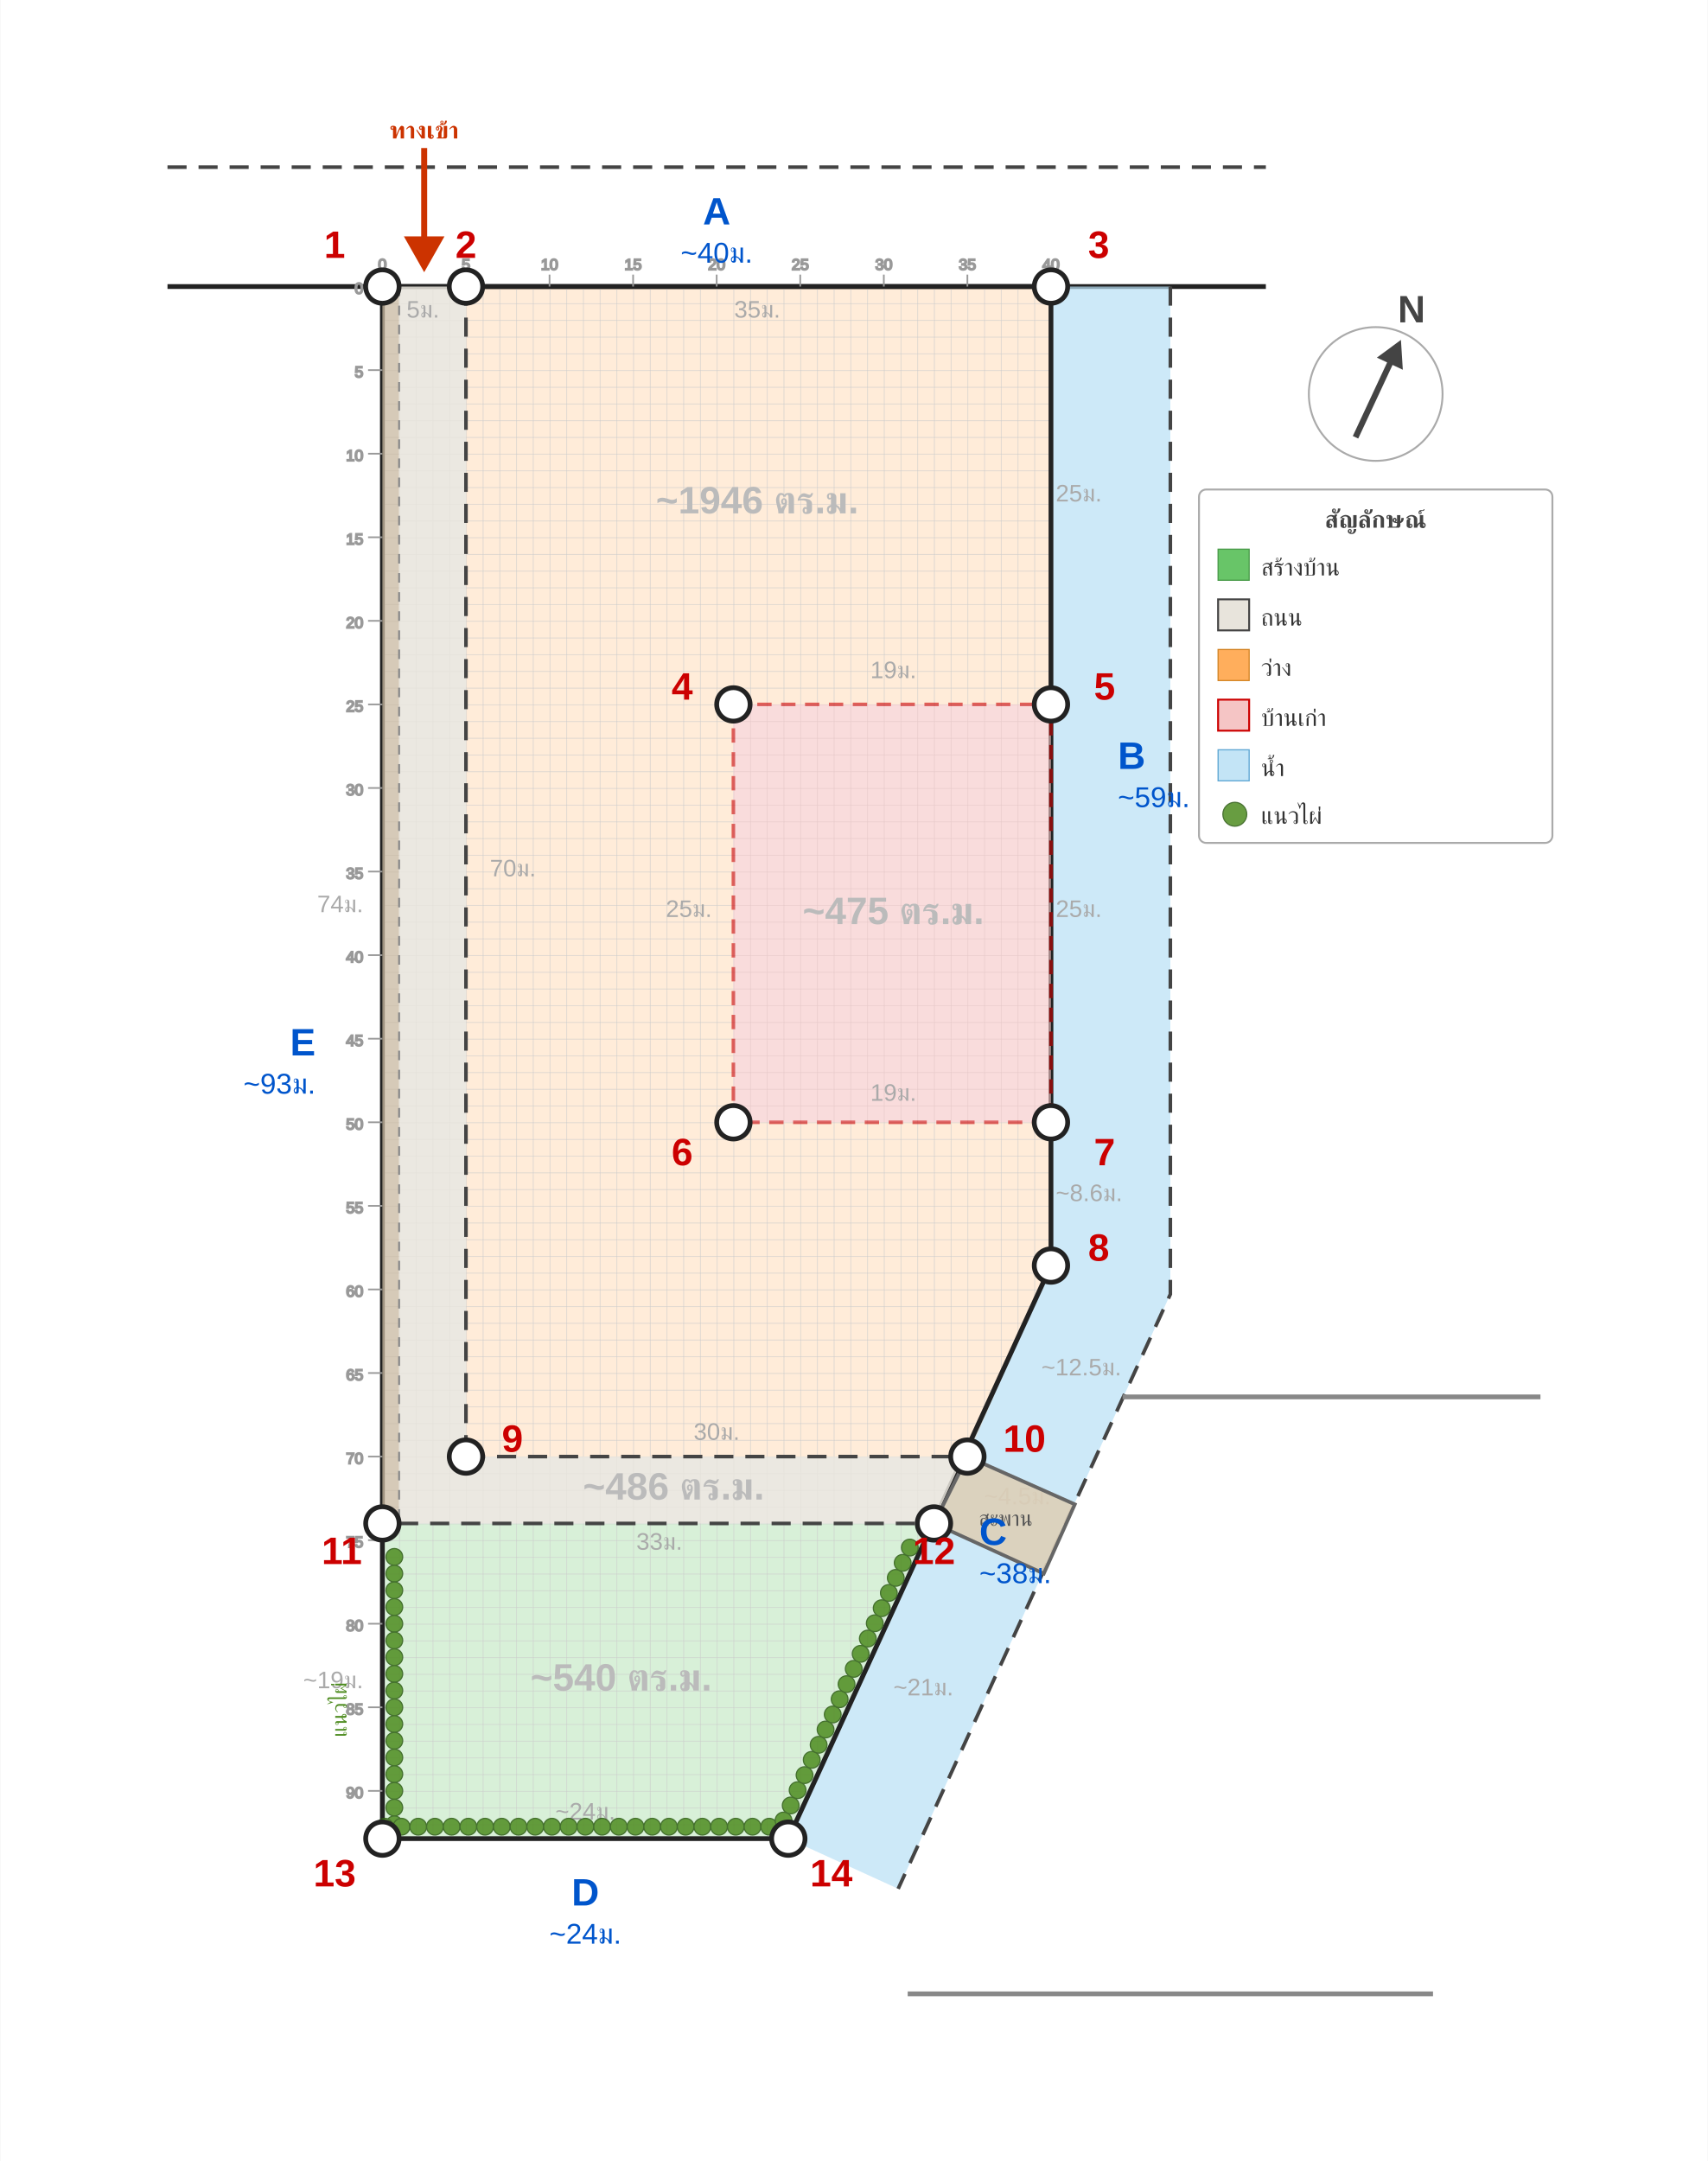
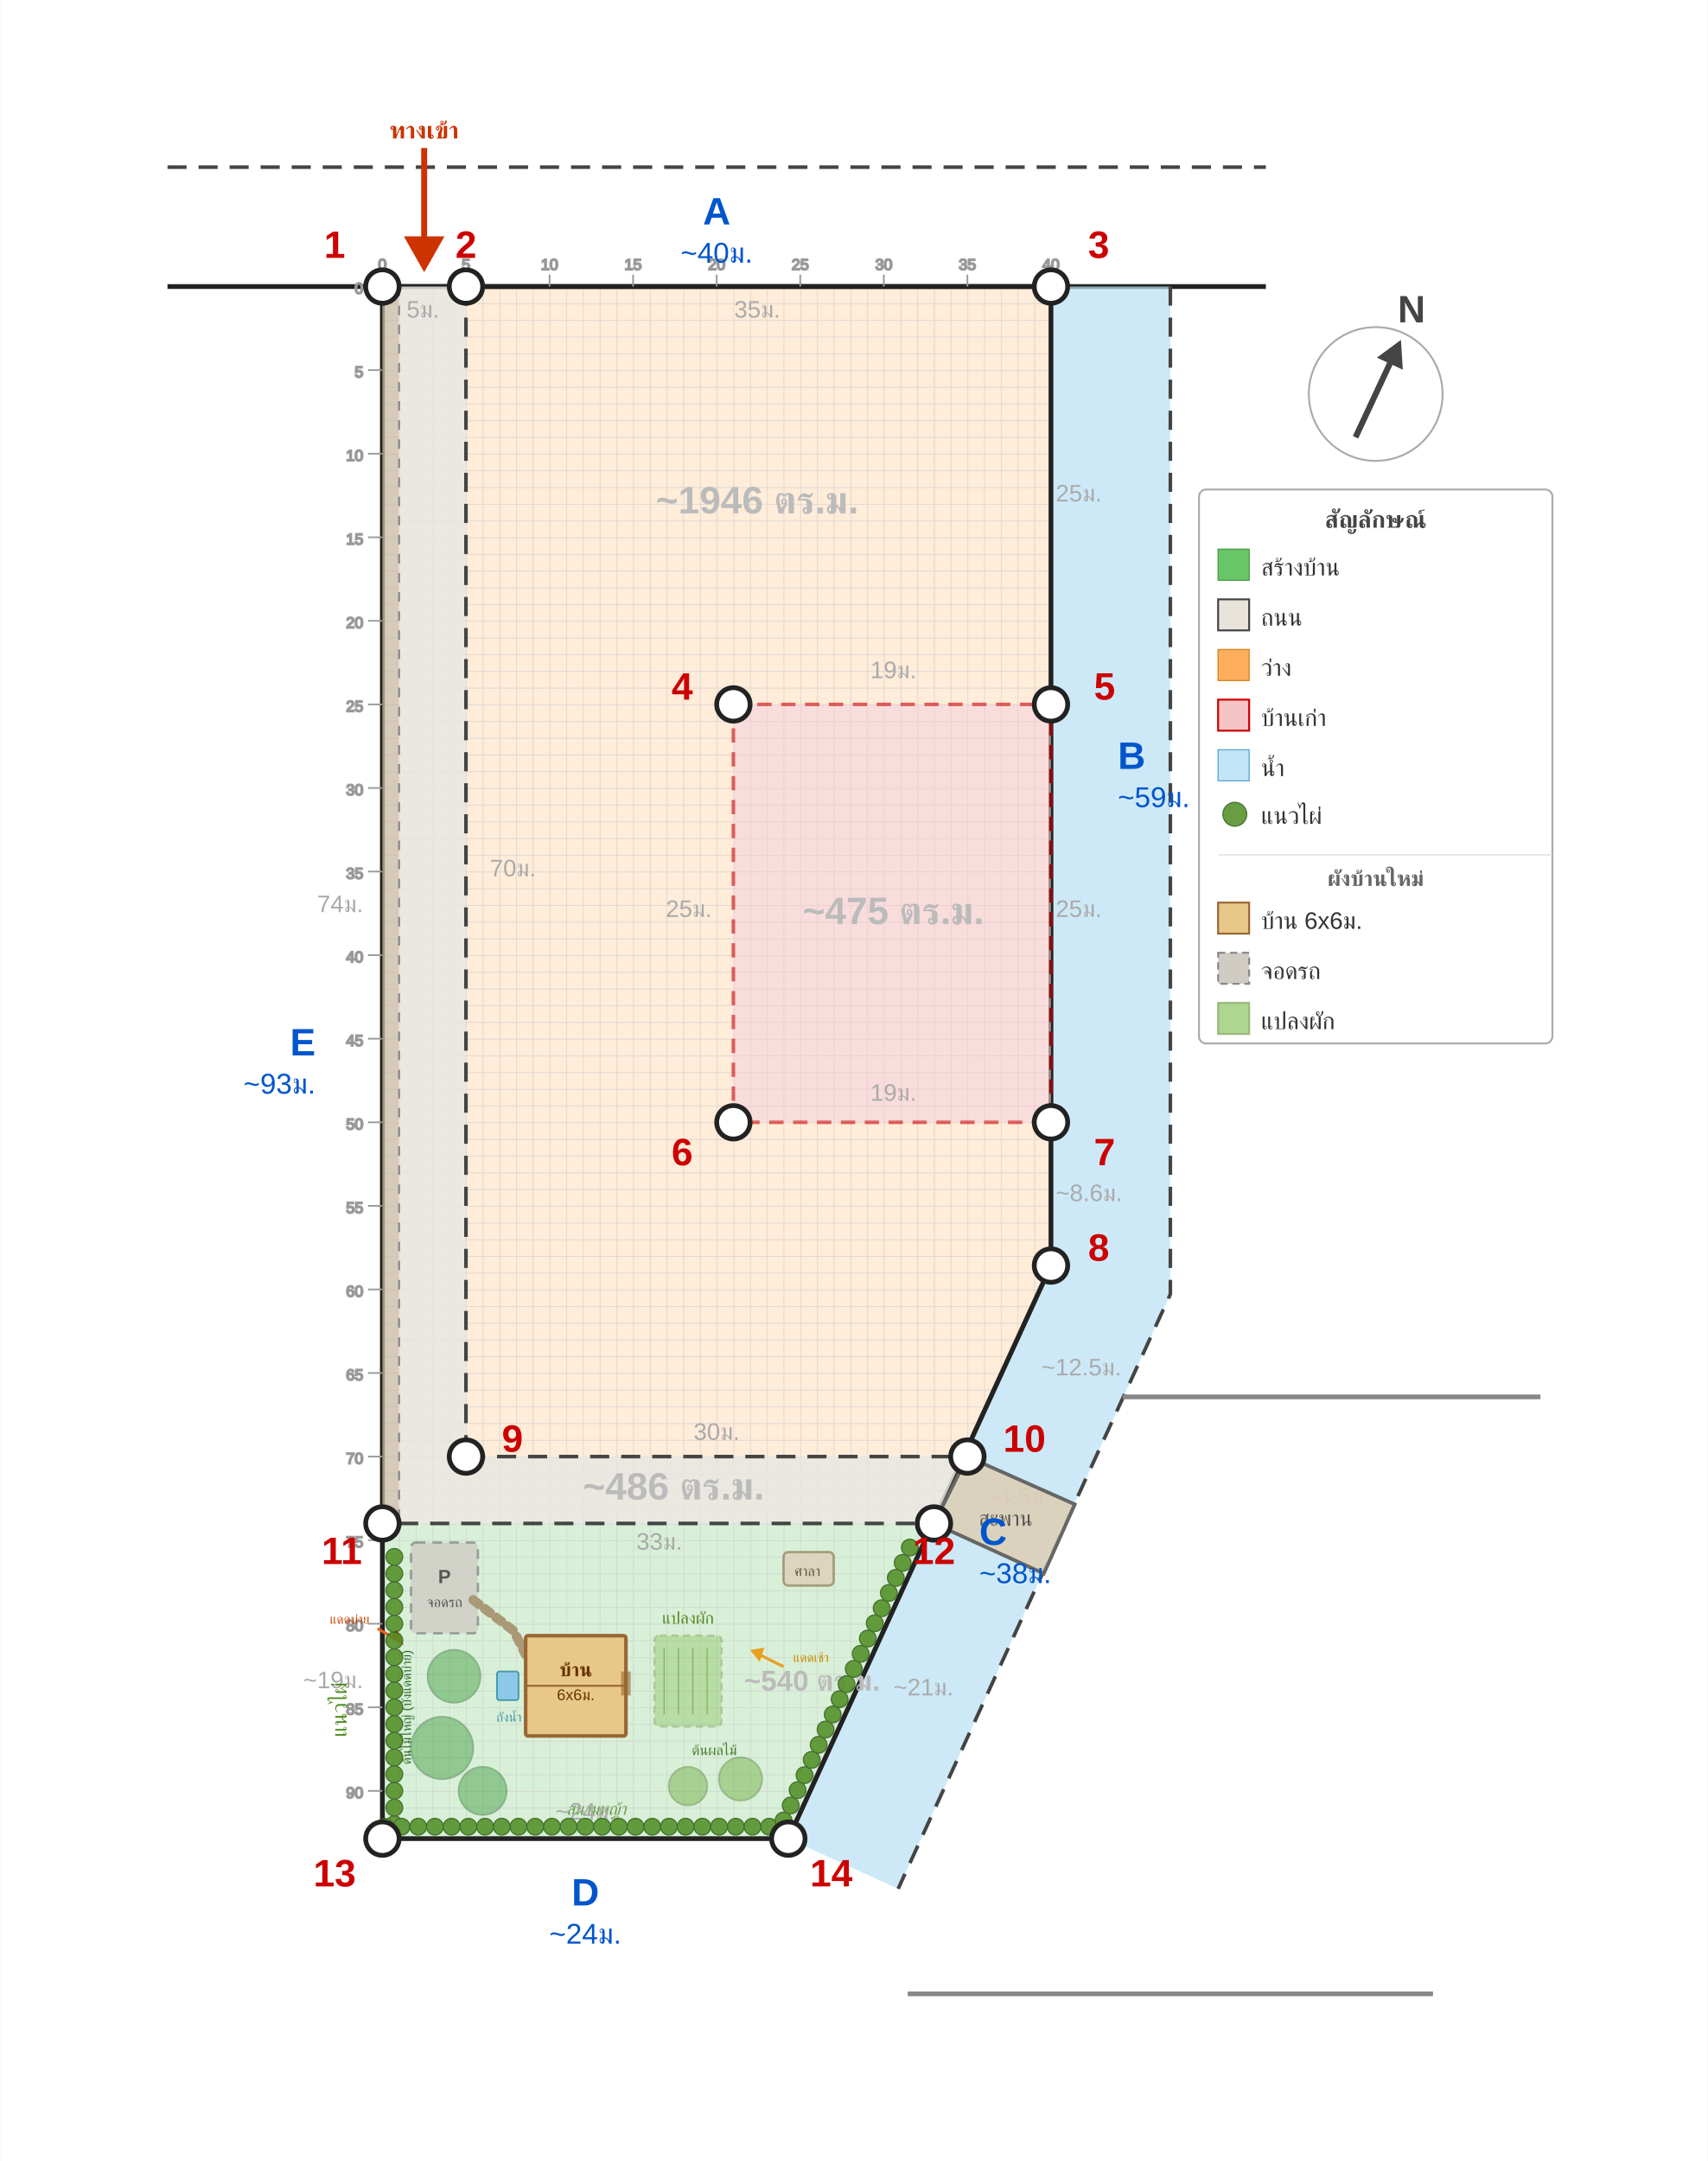
<svg xmlns="http://www.w3.org/2000/svg" viewBox="-10 10 715 905" width="1610" height="2037">
  <rect x="-10" y="10" width="715" height="905" fill="white" />
  <defs>
    <pattern id="grid1m" x="150" y="130" width="7" height="7" patternUnits="userSpaceOnUse">
      <line x1="0" y1="0" x2="7" y2="0" stroke="#ccc" stroke-width="0.4" />
      <line x1="0" y1="0" x2="0" y2="7" stroke="#ccc" stroke-width="0.4" />
    </pattern>
  </defs>
  <line x1="60" y1="80" x2="520" y2="80" stroke="#444" stroke-width="1.5" stroke-dasharray="8,5" />
  <line x1="60" y1="130" x2="520" y2="130" stroke="#222" stroke-width="2" />
  <polygon points="430,130 480,130 480,552 366,801 320,780 430,540" fill="#b8dff5" stroke="none" opacity="0.7" />
  <polyline points="480,130 480,552 366,801" fill="none" stroke="#444" stroke-width="1.5" stroke-dasharray="8,5" />
  <polygon points="150,648 381,648 320,780 150,780" fill="#4dbb4d" opacity="0.22" stroke="none" />
  <polygon points="185,130 430,130 430,305 297,305 297,480 430,480 430,540 395,620 185,620" fill="#ffa040" opacity="0.20" stroke="none" />
  <polygon points="150,130 430,130 430,540 320,780 150,780" fill="url(#grid1m)" stroke="none" />
  <polygon points="       150,130       430,130       430,540       320,780       150,780     " fill="none" stroke="#222" stroke-width="2" stroke-linejoin="round" />
  <g stroke="#999" stroke-width="0.7" fill="#999" font-family="Arial" font-size="6.5" text-anchor="middle">
    <line x1="150" y1="125" x2="150" y2="130" />
    <text x="150" y="123">0</text>
    <line x1="185" y1="125" x2="185" y2="130" />
    <text x="185" y="123">5</text>
    <line x1="220" y1="125" x2="220" y2="130" />
    <text x="220" y="123">10</text>
    <line x1="255" y1="125" x2="255" y2="130" />
    <text x="255" y="123">15</text>
    <line x1="290" y1="125" x2="290" y2="130" />
    <text x="290" y="123">20</text>
    <line x1="325" y1="125" x2="325" y2="130" />
    <text x="325" y="123">25</text>
    <line x1="360" y1="125" x2="360" y2="130" />
    <text x="360" y="123">30</text>
    <line x1="395" y1="125" x2="395" y2="130" />
    <text x="395" y="123">35</text>
    <line x1="430" y1="125" x2="430" y2="130" />
    <text x="430" y="123">40</text>
  </g>
  <g stroke="#999" stroke-width="0.7" fill="#999" font-family="Arial" font-size="6.5" text-anchor="end">
    <line x1="144" y1="130" x2="150" y2="130" />
    <text x="142" y="133">0</text>
    <line x1="144" y1="165" x2="150" y2="165" />
    <text x="142" y="168">5</text>
    <line x1="144" y1="200" x2="150" y2="200" />
    <text x="142" y="203">10</text>
    <line x1="144" y1="235" x2="150" y2="235" />
    <text x="142" y="238">15</text>
    <line x1="144" y1="270" x2="150" y2="270" />
    <text x="142" y="273">20</text>
    <line x1="144" y1="305" x2="150" y2="305" />
    <text x="142" y="308">25</text>
    <line x1="144" y1="340" x2="150" y2="340" />
    <text x="142" y="343">30</text>
    <line x1="144" y1="375" x2="150" y2="375" />
    <text x="142" y="378">35</text>
    <line x1="144" y1="410" x2="150" y2="410" />
    <text x="142" y="413">40</text>
    <line x1="144" y1="445" x2="150" y2="445" />
    <text x="142" y="448">45</text>
    <line x1="144" y1="480" x2="150" y2="480" />
    <text x="142" y="483">50</text>
    <line x1="144" y1="515" x2="150" y2="515" />
    <text x="142" y="518">55</text>
    <line x1="144" y1="550" x2="150" y2="550" />
    <text x="142" y="553">60</text>
    <line x1="144" y1="585" x2="150" y2="585" />
    <text x="142" y="588">65</text>
    <line x1="144" y1="620" x2="150" y2="620" />
    <text x="142" y="623">70</text>
    <line x1="144" y1="655" x2="150" y2="655" />
    <text x="142" y="658">75</text>
    <line x1="144" y1="690" x2="150" y2="690" />
    <text x="142" y="693">80</text>
    <line x1="144" y1="725" x2="150" y2="725" />
    <text x="142" y="728">85</text>
    <line x1="144" y1="760" x2="150" y2="760" />
    <text x="142" y="763">90</text>
  </g>
  <rect x="150" y="130" width="7" height="518" fill="#c8b8a0" opacity="0.75" />
  <rect x="157" y="130" width="28" height="490" fill="#e8e4dc" opacity="0.85" />
  <polygon points="157,620 393.3,620 380.5,648 157,648" fill="#e8e4dc" opacity="0.85" />
  <line x1="185" y1="130" x2="185" y2="620" stroke="#444" stroke-width="1.5" stroke-dasharray="8,5" />
  <line x1="157" y1="130" x2="157" y2="648" stroke="#888" stroke-width="0.8" stroke-dasharray="4,4" />
  <line x1="185" y1="620" x2="393.3" y2="620" stroke="#444" stroke-width="1.5" stroke-dasharray="8,5" />
  <line x1="157" y1="648" x2="380.5" y2="648" stroke="#444" stroke-width="1.5" stroke-dasharray="8,5" />
  <rect x="297" y="305" width="133" height="175" fill="#f5c5c5" opacity="0.6" stroke="#c00" stroke-width="1.5" stroke-dasharray="6,4" />
+   <rect x="162" y="656" width="28" height="38" fill="#d0ccc4" opacity="0.8" stroke="#888" stroke-width="1" stroke-dasharray="4,3" rx="2" />
+   <text x="176" y="673" font-family="Arial" font-size="8" font-weight="bold" fill="#555" text-anchor="middle">P</text>
+   <text x="176" y="683" font-family="Arial" font-size="6" fill="#555" text-anchor="middle">จอดรถ</text>
+   <path d="M188,680 L205,693 L210,703" fill="none" stroke="#aa9977" stroke-width="4" stroke-dasharray="3,3" stroke-linecap="round" />
+   <rect x="210" y="695" width="42" height="42" fill="#e8c888" stroke="#996633" stroke-width="1.5" rx="1" />
+   <line x1="210" y1="716" x2="252" y2="716" stroke="#996633" stroke-width="0.8" />
+   <rect x="250" y="710" width="4" height="10" fill="#996633" opacity="0.6" stroke="none" />
+   <text x="231" y="712" font-family="Arial" font-size="8" font-weight="bold" fill="#663300" text-anchor="middle">บ้าน</text>
+   <text x="231" y="722" font-family="Arial" font-size="6.5" fill="#663300" text-anchor="middle">6x6ม.</text>
+   <rect x="198" y="710" width="9" height="12" fill="#8ec8e8" stroke="#4499aa" stroke-width="0.7" rx="1" />
+   <text x="203" y="731" font-family="Arial" font-size="5.5" fill="#4499aa" text-anchor="middle">ถังน้ำ</text>
+   <rect x="264" y="695" width="28" height="38" fill="#77bb44" opacity="0.35" stroke="#558822" stroke-width="1" stroke-dasharray="3,2" rx="2" />
+   <line x1="268" y1="700" x2="268" y2="728" stroke="#558822" stroke-width="0.5" opacity="0.5" />
+   <line x1="274" y1="700" x2="274" y2="728" stroke="#558822" stroke-width="0.5" opacity="0.5" />
+   <line x1="280" y1="700" x2="280" y2="728" stroke="#558822" stroke-width="0.5" opacity="0.5" />
+   <line x1="286" y1="700" x2="286" y2="728" stroke="#558822" stroke-width="0.5" opacity="0.5" />
+   <text x="278" y="690" font-family="Arial" font-size="7" fill="#558822" text-anchor="middle">แปลงผัก</text>
+   <circle cx="180" cy="712" r="11" fill="#3a9a3a" opacity="0.45" stroke="#2a6a2a" stroke-width="0.8" />
+   <circle cx="175" cy="742" r="13" fill="#3a9a3a" opacity="0.45" stroke="#2a6a2a" stroke-width="0.8" />
+   <circle cx="192" cy="760" r="10" fill="#3a9a3a" opacity="0.45" stroke="#2a6a2a" stroke-width="0.8" />
+   <text x="162" y="725" font-family="Arial" font-size="5.5" fill="#2a6a2a" text-anchor="middle" transform="rotate(-90,162,725)">ต้นไม้ใหญ่ (บังแดดบ่าย)</text>
+   <rect x="318" y="660" width="21" height="14" fill="#ddd0b8" opacity="0.8" stroke="#998866" stroke-width="1" rx="2" />
+   <text x="328" y="670" font-family="Arial" font-size="6" fill="#665544" text-anchor="middle">ศาลา</text>
+   <circle cx="278" cy="758" r="8" fill="#6aaa3a" opacity="0.45" stroke="#4a7a2a" stroke-width="0.8" />
+   <circle cx="300" cy="755" r="9" fill="#6aaa3a" opacity="0.45" stroke="#4a7a2a" stroke-width="0.8" />
+   <text x="289" y="745" font-family="Arial" font-size="6" fill="#4a7a2a" text-anchor="middle">ต้นผลไม้</text>
+   <text x="240" y="770" font-family="Arial" font-size="7" fill="#6a9a4a" text-anchor="middle" font-style="italic">สนามหญ้า</text>
+   <g transform="translate(300,700)">
+     <line x1="18" y1="8" x2="6" y2="2" stroke="#e8a020" stroke-width="1.2" />
+     <polygon points="4,1 10,0 8,6" fill="#e8a020" />
+     <text x="22" y="6" font-family="Arial" font-size="5.5" fill="#cc8800">แดดเช้า</text>
+   </g>
+   <g transform="translate(158,698)">
+     <line x1="-10" y1="-6" x2="0" y2="0" stroke="#e86020" stroke-width="1.2" />
+     <polygon points="1,1 -5,-2 -2,-6" fill="#e86020" />
+     <text x="-30" y="-8" font-family="Arial" font-size="5.5" fill="#cc4400">แดดบ่าย</text>
+   </g>
  <text x="272" y="638" font-family="Arial" font-size="16" font-weight="bold" fill="#bbb" text-anchor="middle">~486 ตร.ม.</text>
  <text x="364" y="397" font-family="Arial" font-size="16" font-weight="bold" fill="#bbb" text-anchor="middle">~475 ตร.ม.</text>
  <text x="307" y="225" font-family="Arial" font-size="16" font-weight="bold" fill="#bbb" text-anchor="middle">~1946 ตร.ม.</text>
-   <text x="250" y="718" font-family="Arial" font-size="16" font-weight="bold" fill="#bbb" text-anchor="middle">~540 ตร.ม.</text>
+   <text x="330" y="718" font-family="Arial" font-size="12" font-weight="bold" fill="#bbb" text-anchor="middle">~540 ตร.ม.</text>
  <g font-family="Arial" font-size="10" fill="#aaa">
    <text x="167" y="143" text-anchor="middle">5ม.</text>
    <text x="307" y="143" text-anchor="middle">35ม.</text>
    <text x="142" y="392" text-anchor="end">74ม.</text>
    <text x="142" y="717" text-anchor="end">~19ม.</text>
    <text x="235" y="772" text-anchor="middle">~24ม.</text>
    <text x="426" y="586" text-anchor="start">~12.5ม.</text>
    <text x="402" y="640" text-anchor="start">~4.5ม.</text>
    <text x="364" y="720" text-anchor="start">~21ม.</text>
    <text x="432" y="220" text-anchor="start">25ม.</text>
    <text x="432" y="394" text-anchor="start">25ม.</text>
    <text x="432" y="513" text-anchor="start">~8.6ม.</text>
    <text x="195" y="377" text-anchor="start">70ม.</text>
    <text x="290" y="613" text-anchor="middle">30ม.</text>
    <text x="266" y="659" text-anchor="middle">33ม.</text>
    <text x="364" y="294" text-anchor="middle">19ม.</text>
    <text x="288" y="394" text-anchor="end">25ม.</text>
    <text x="364" y="471" text-anchor="middle">19ม.</text>
  </g>
  <g id="bamboo-line" fill="#4e8c20" stroke="#2a5a10" stroke-width="0.5" opacity="0.85">
    <circle cx="155" cy="662" r="3.5" />
    <circle cx="155" cy="669" r="3.5" />
    <circle cx="155" cy="676" r="3.5" />
    <circle cx="155" cy="683" r="3.5" />
    <circle cx="155" cy="690" r="3.5" />
    <circle cx="155" cy="697" r="3.5" />
    <circle cx="155" cy="704" r="3.5" />
    <circle cx="155" cy="711" r="3.5" />
    <circle cx="155" cy="718" r="3.5" />
    <circle cx="155" cy="725" r="3.5" />
    <circle cx="155" cy="732" r="3.5" />
    <circle cx="155" cy="739" r="3.5" />
    <circle cx="155" cy="746" r="3.5" />
    <circle cx="155" cy="753" r="3.5" />
    <circle cx="155" cy="760" r="3.5" />
    <circle cx="155" cy="767" r="3.5" />
    <circle cx="155" cy="774" r="3.5" />
    <circle cx="151" cy="775" r="3.5" />
    <circle cx="158" cy="775" r="3.5" />
    <circle cx="165" cy="775" r="3.5" />
    <circle cx="172" cy="775" r="3.5" />
    <circle cx="179" cy="775" r="3.5" />
    <circle cx="186" cy="775" r="3.5" />
    <circle cx="193" cy="775" r="3.5" />
    <circle cx="200" cy="775" r="3.5" />
    <circle cx="207" cy="775" r="3.5" />
    <circle cx="214" cy="775" r="3.5" />
    <circle cx="221" cy="775" r="3.5" />
    <circle cx="228" cy="775" r="3.5" />
    <circle cx="235" cy="775" r="3.5" />
    <circle cx="242" cy="775" r="3.5" />
    <circle cx="249" cy="775" r="3.5" />
    <circle cx="256" cy="775" r="3.5" />
    <circle cx="263" cy="775" r="3.5" />
    <circle cx="270" cy="775" r="3.5" />
    <circle cx="277" cy="775" r="3.5" />
    <circle cx="284" cy="775" r="3.5" />
    <circle cx="291" cy="775" r="3.5" />
    <circle cx="298" cy="775" r="3.5" />
    <circle cx="305" cy="775" r="3.5" />
    <circle cx="312" cy="775" r="3.5" />
    <circle cx="319" cy="775" r="3.5" />
    <circle cx="318.0" cy="772.4" r="3.5" />
    <circle cx="321.0" cy="766.1" r="3.5" />
    <circle cx="323.9" cy="759.7" r="3.5" />
    <circle cx="326.8" cy="753.4" r="3.5" />
    <circle cx="329.8" cy="747.0" r="3.5" />
    <circle cx="332.7" cy="740.7" r="3.5" />
    <circle cx="335.6" cy="734.3" r="3.5" />
    <circle cx="338.6" cy="728.0" r="3.5" />
    <circle cx="341.5" cy="721.6" r="3.5" />
    <circle cx="344.4" cy="715.3" r="3.5" />
    <circle cx="347.4" cy="708.9" r="3.5" />
    <circle cx="350.3" cy="702.6" r="3.5" />
    <circle cx="353.3" cy="696.2" r="3.5" />
    <circle cx="356.2" cy="689.8" r="3.5" />
    <circle cx="359.1" cy="683.5" r="3.5" />
    <circle cx="362.1" cy="677.1" r="3.5" />
    <circle cx="365.0" cy="670.8" r="3.5" />
    <circle cx="367.9" cy="664.5" r="3.5" />
    <circle cx="370.9" cy="658.1" r="3.5" />
  </g>
  <text x="135" y="726" font-family="Arial" font-size="9" fill="#4e8c20" text-anchor="middle" transform="rotate(-90,135,726)">แนวไผ่</text>
  <polygon points="395,620 440,640 427,669 381,648" fill="#ddd0b8" fill-opacity="0.9" stroke="#666" stroke-width="1.5" />
  <text x="411" y="649" font-family="Arial" font-size="9" fill="#555" text-anchor="middle">สะพาน</text>
  <line x1="460" y1="595" x2="635" y2="595" stroke="#888" stroke-width="2" />
  <line x1="370" y1="845" x2="590" y2="845" stroke="#888" stroke-width="2" />
  <circle cx="150" cy="130" r="7" fill="white" stroke="#222" stroke-width="2" />
  <circle cx="430" cy="130" r="7" fill="white" stroke="#222" stroke-width="2" />
  <circle cx="430" cy="540" r="7" fill="white" stroke="#222" stroke-width="2" />
  <circle cx="320" cy="780" r="7" fill="white" stroke="#222" stroke-width="2" />
  <circle cx="150" cy="780" r="7" fill="white" stroke="#222" stroke-width="2" />
  <circle cx="185" cy="130" r="7" fill="white" stroke="#222" stroke-width="2" />
  <circle cx="185" cy="620" r="7" fill="white" stroke="#222" stroke-width="2" />
  <circle cx="395" cy="620" r="7" fill="white" stroke="#222" stroke-width="2" />
  <circle cx="150" cy="648" r="7" fill="white" stroke="#222" stroke-width="2" />
  <circle cx="381" cy="648" r="7" fill="white" stroke="#222" stroke-width="2" />
  <circle cx="297" cy="305" r="7" fill="white" stroke="#222" stroke-width="2" />
  <circle cx="430" cy="305" r="7" fill="white" stroke="#222" stroke-width="2" />
  <circle cx="297" cy="480" r="7" fill="white" stroke="#222" stroke-width="2" />
  <circle cx="430" cy="480" r="7" fill="white" stroke="#222" stroke-width="2" />
  <text x="130" y="118" font-family="Arial" font-size="16" font-weight="bold" fill="#c00" text-anchor="middle">1</text>
  <text x="185" y="118" font-family="Arial" font-size="16" font-weight="bold" fill="#c00" text-anchor="middle">2</text>
  <text x="450" y="118" font-family="Arial" font-size="16" font-weight="bold" fill="#c00" text-anchor="middle">3</text>
  <text x="280" y="303" font-family="Arial" font-size="16" font-weight="bold" fill="#c00" text-anchor="end">4</text>
  <text x="448" y="303" font-family="Arial" font-size="16" font-weight="bold" fill="#c00" text-anchor="start">5</text>
  <text x="280" y="498" font-family="Arial" font-size="16" font-weight="bold" fill="#c00" text-anchor="end">6</text>
  <text x="448" y="498" font-family="Arial" font-size="16" font-weight="bold" fill="#c00" text-anchor="start">7</text>
  <text x="450" y="538" font-family="Arial" font-size="16" font-weight="bold" fill="#c00" text-anchor="middle">8</text>
  <text x="200" y="618" font-family="Arial" font-size="16" font-weight="bold" fill="#c00" text-anchor="start">9</text>
  <text x="410" y="618" font-family="Arial" font-size="16" font-weight="bold" fill="#c00" text-anchor="start">10</text>
  <text x="133" y="665" font-family="Arial" font-size="16" font-weight="bold" fill="#c00" text-anchor="middle">11</text>
  <text x="381" y="665" font-family="Arial" font-size="16" font-weight="bold" fill="#c00" text-anchor="middle">12</text>
  <text x="130" y="800" font-family="Arial" font-size="16" font-weight="bold" fill="#c00" text-anchor="middle">13</text>
  <text x="338" y="800" font-family="Arial" font-size="16" font-weight="bold" fill="#c00" text-anchor="middle">14</text>
  <text x="290" y="104" font-family="Arial" font-size="16" font-weight="bold" fill="#0055cc" text-anchor="middle">A</text>
  <text x="290" y="120" font-family="Arial" font-size="12" fill="#0055cc" text-anchor="middle">~40ม.</text>
  <text x="458" y="332" font-family="Arial" font-size="16" font-weight="bold" fill="#0055cc" text-anchor="start">B</text>
  <text x="458" y="348" font-family="Arial" font-size="12" fill="#0055cc" text-anchor="start">~59ม.</text>
  <text x="400" y="657" font-family="Arial" font-size="16" font-weight="bold" fill="#0055cc" text-anchor="start">C</text>
  <text x="400" y="673" font-family="Arial" font-size="12" fill="#0055cc" text-anchor="start">~38ม.</text>
  <text x="235" y="808" font-family="Arial" font-size="16" font-weight="bold" fill="#0055cc" text-anchor="middle">D</text>
  <text x="235" y="824" font-family="Arial" font-size="12" fill="#0055cc" text-anchor="middle">~24ม.</text>
  <text x="122" y="452" font-family="Arial" font-size="16" font-weight="bold" fill="#0055cc" text-anchor="end">E</text>
  <text x="122" y="468" font-family="Arial" font-size="12" fill="#0055cc" text-anchor="end">~93ม.</text>
  <text x="167.5" y="68" font-family="Arial" font-size="10" font-weight="bold" fill="#cc3300" text-anchor="middle">ทางเข้า</text>
  <line x1="167.5" y1="72" x2="167.5" y2="110" stroke="#cc3300" stroke-width="2.5" />
  <polygon points="167.5,124 159,109 176,109" fill="#cc3300" />
  <g transform="translate(566,175)">
    <g transform="rotate(25)">
      <line x1="0" y1="20" x2="0" y2="-20" stroke="#444" stroke-width="2.5" />
      <polygon points="0,-25 -6,-14 6,-14" fill="#444" />
    </g>
    <text x="15" y="-30" font-family="Arial" font-size="16" font-weight="bold" fill="#444" text-anchor="middle">N</text>
    <circle cx="0" cy="0" r="28" fill="none" stroke="#aaa" stroke-width="0.8" />
  </g>
-   <rect x="492" y="215" width="148" height="148" fill="white" stroke="#aaa" stroke-width="0.8" rx="3" />
+   <rect x="492" y="215" width="148" height="232" fill="white" stroke="#aaa" stroke-width="0.8" rx="3" />
  <text x="566" y="231" font-family="Arial" font-size="10" font-weight="bold" fill="#444" text-anchor="middle">สัญลักษณ์</text>
  <rect x="500" y="240" width="13" height="13" fill="#4dbb4d" opacity="0.85" stroke="#2a8a2a" stroke-width="0.5" />
  <text x="518" y="251" font-family="Arial" font-size="10" fill="#333">สร้างบ้าน</text>
  <rect x="500" y="261" width="13" height="13" fill="#e8e4dc" stroke="#444" stroke-width="0.8" />
  <text x="518" y="272" font-family="Arial" font-size="10" fill="#333">ถนน</text>
  <rect x="500" y="282" width="13" height="13" fill="#ffa040" opacity="0.85" stroke="#cc7000" stroke-width="0.5" />
  <text x="518" y="293" font-family="Arial" font-size="10" fill="#333">ว่าง</text>
  <rect x="500" y="303" width="13" height="13" fill="#f5c5c5" stroke="#c00" stroke-width="0.8" />
  <text x="518" y="314" font-family="Arial" font-size="10" fill="#333">บ้านเก่า</text>
  <rect x="500" y="324" width="13" height="13" fill="#b8dff5" opacity="0.85" stroke="#4499cc" stroke-width="0.5" />
  <text x="518" y="335" font-family="Arial" font-size="10" fill="#333">น้ำ</text>
  <circle cx="507" cy="351" r="5" fill="#4e8c20" stroke="#2a5a10" stroke-width="0.5" opacity="0.85" />
  <text x="518" y="355" font-family="Arial" font-size="10" fill="#333">แนวไผ่</text>
+   <line x1="500" y1="368" x2="640" y2="368" stroke="#ddd" stroke-width="0.5" />
+   <text x="566" y="381" font-family="Arial" font-size="9" font-weight="bold" fill="#666" text-anchor="middle">ผังบ้านใหม่</text>
+   <rect x="500" y="388" width="13" height="13" fill="#e8c888" stroke="#996633" stroke-width="0.8" />
+   <text x="518" y="399" font-family="Arial" font-size="10" fill="#333">บ้าน 6x6ม.</text>
+   <rect x="500" y="409" width="13" height="13" fill="#d0ccc4" stroke="#888" stroke-width="0.8" stroke-dasharray="3,2" />
+   <text x="518" y="420" font-family="Arial" font-size="10" fill="#333">จอดรถ</text>
+   <rect x="500" y="430" width="13" height="13" fill="#77bb44" opacity="0.6" stroke="#558822" stroke-width="0.8" />
+   <text x="518" y="441" font-family="Arial" font-size="10" fill="#333">แปลงผัก</text>
</svg>
